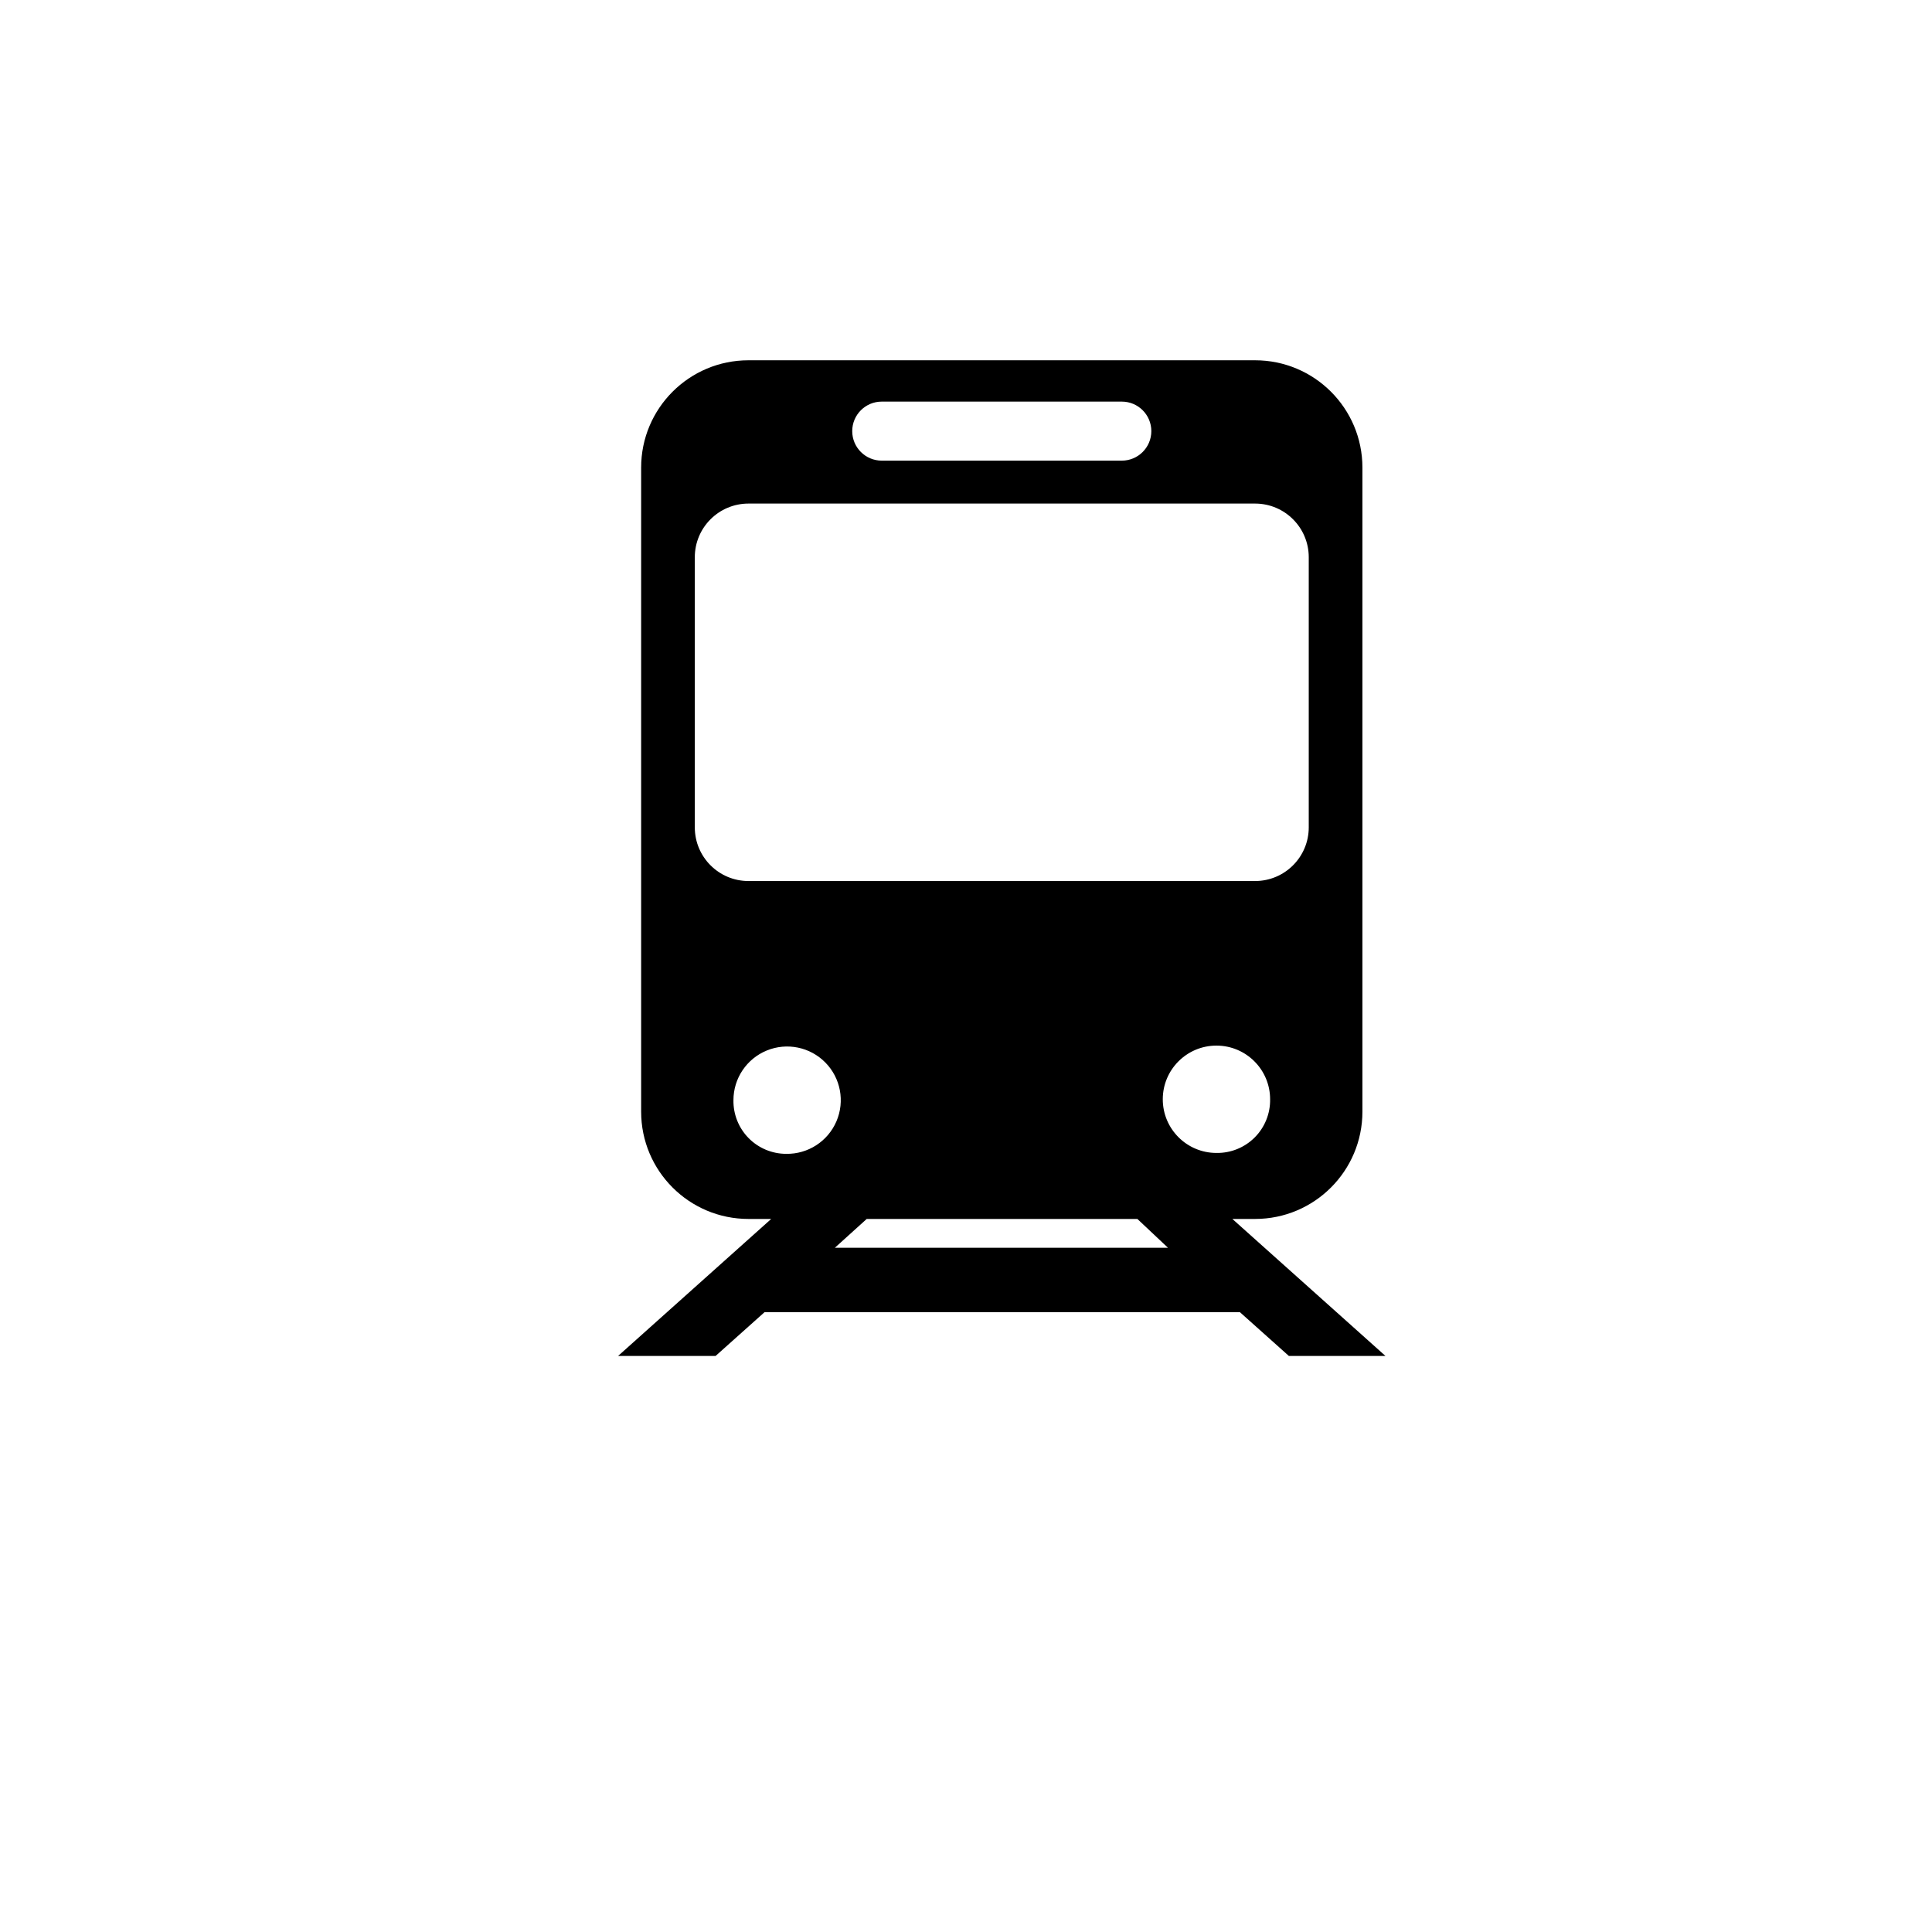
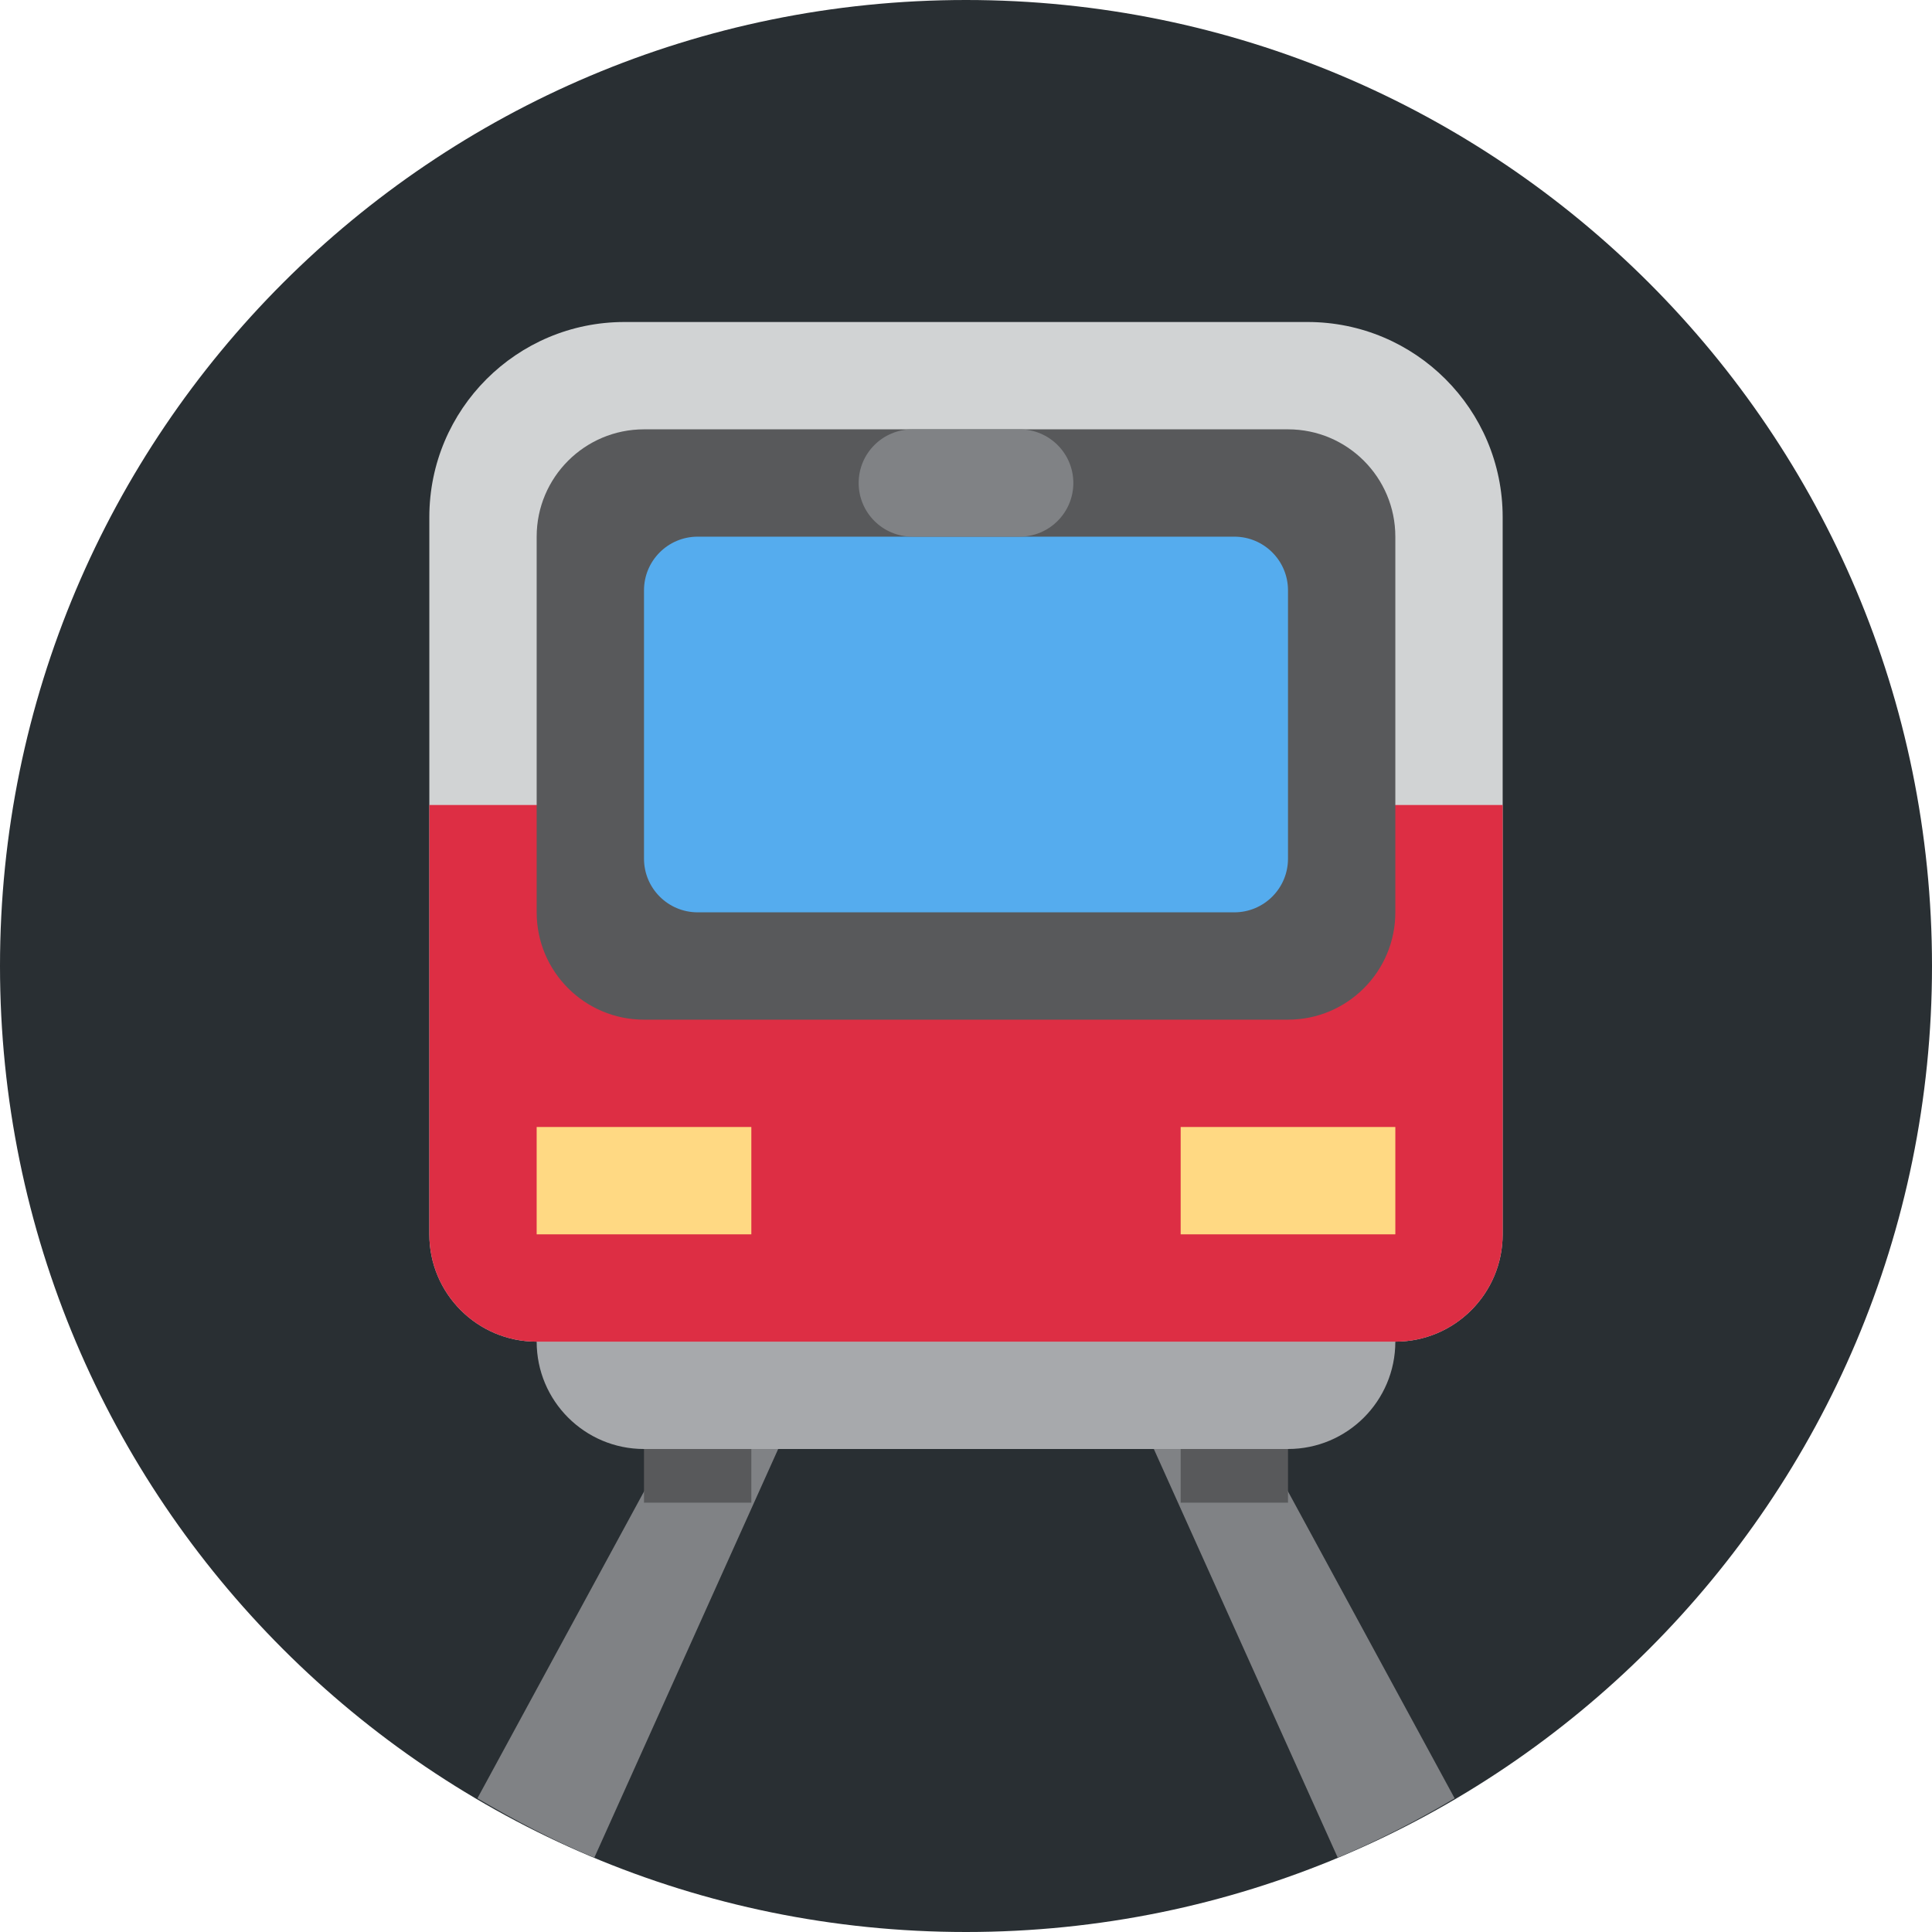
- <svg xmlns="http://www.w3.org/2000/svg" fill="#000000" width="800px" height="800px" viewBox="-20 -20 108 108" id="Layer_1" data-name="Layer 1">
-   <path d="M48.89,48.14h1.27a6,6,0,0,0,6-6v-36a6,6,0,0,0-6-6H21.84a6,6,0,0,0-6,6v36a6,6,0,0,0,6,6h1.27L14.55,55.8H20l2.74-2.45H49.31l2.74,2.45h5.4ZM48,44.45a3,3,0,1,1,3-3A2.95,2.95,0,0,1,48,44.45Zm-18.72-42H42.71a1.65,1.65,0,0,1,0,3.3H29.29a1.65,1.65,0,1,1,0-3.3ZM18.84,26.25V11.15a3,3,0,0,1,3-3H50.16a3,3,0,0,1,3,3v15.1a3,3,0,0,1-3,3H21.84A3,3,0,0,1,18.84,26.25ZM21,41.5a3,3,0,1,1,2.95,3A2.95,2.95,0,0,1,21,41.5Zm5.67,8.25,1.78-1.61H43.58l1.71,1.61Z" />
+ <svg xmlns="http://www.w3.org/2000/svg" width="800px" height="800px" viewBox="0 0 36 36" aria-hidden="true" role="img" class="iconify iconify--twemoji" preserveAspectRatio="xMidYMid meet">
+   <path fill="#292F33" d="M36 18c0 9.941-8.059 18-18 18S0 27.941 0 18S8.059 0 18 0s18 8.059 18 18z" />
+   <path d="M8.896 33.509c.7.412 1.421.79 2.178 1.106L17.65 20h-1.419L8.896 33.509zM19.77 20h-1.42l6.577 14.615a17.947 17.947 0 0 0 2.178-1.106L19.77 20z" fill="#808285" />
+   <path fill="#58595B" d="M12 26h2v2h-2zm10 0h2v2h-2z" />
+   <path fill="#A7A9AC" d="M26 25a2 2 0 0 1-2 2H12a2 2 0 0 1-2-2v-2a2 2 0 0 1 2-2h12a2 2 0 0 1 2 2v2z" />
+   <path fill="#D1D3D4" d="M24.363 6H11.636A3.636 3.636 0 0 0 8 9.636V23a2 2 0 0 0 2 2h16a2 2 0 0 0 2-2V9.636A3.636 3.636 0 0 0 24.363 6z" />
+   <path fill="#DD2E44" d="M8 19v4a2 2 0 0 0 2 2h16a2 2 0 0 0 2-2v-8H8v4z" />
+   <path fill="#58595B" d="M26 17a2 2 0 0 1-2 2H12a2 2 0 0 1-2-2v-7a2 2 0 0 1 2-2h12a2 2 0 0 1 2 2v7z" />
+   <path fill="#55ACEE" d="M24 16a1 1 0 0 1-1 1H13a1 1 0 0 1-1-1v-5a1 1 0 0 1 1-1h10a1 1 0 0 1 1 1v5z" />
+   <path fill="#FFD983" d="M10 21h4v2h-4zm12 0h4v2h-4z" />
+   <path fill="#808285" d="M20 9a1 1 0 0 1-1 1h-2a1 1 0 0 1 0-2h2a1 1 0 0 1 1 1z" />
</svg>
